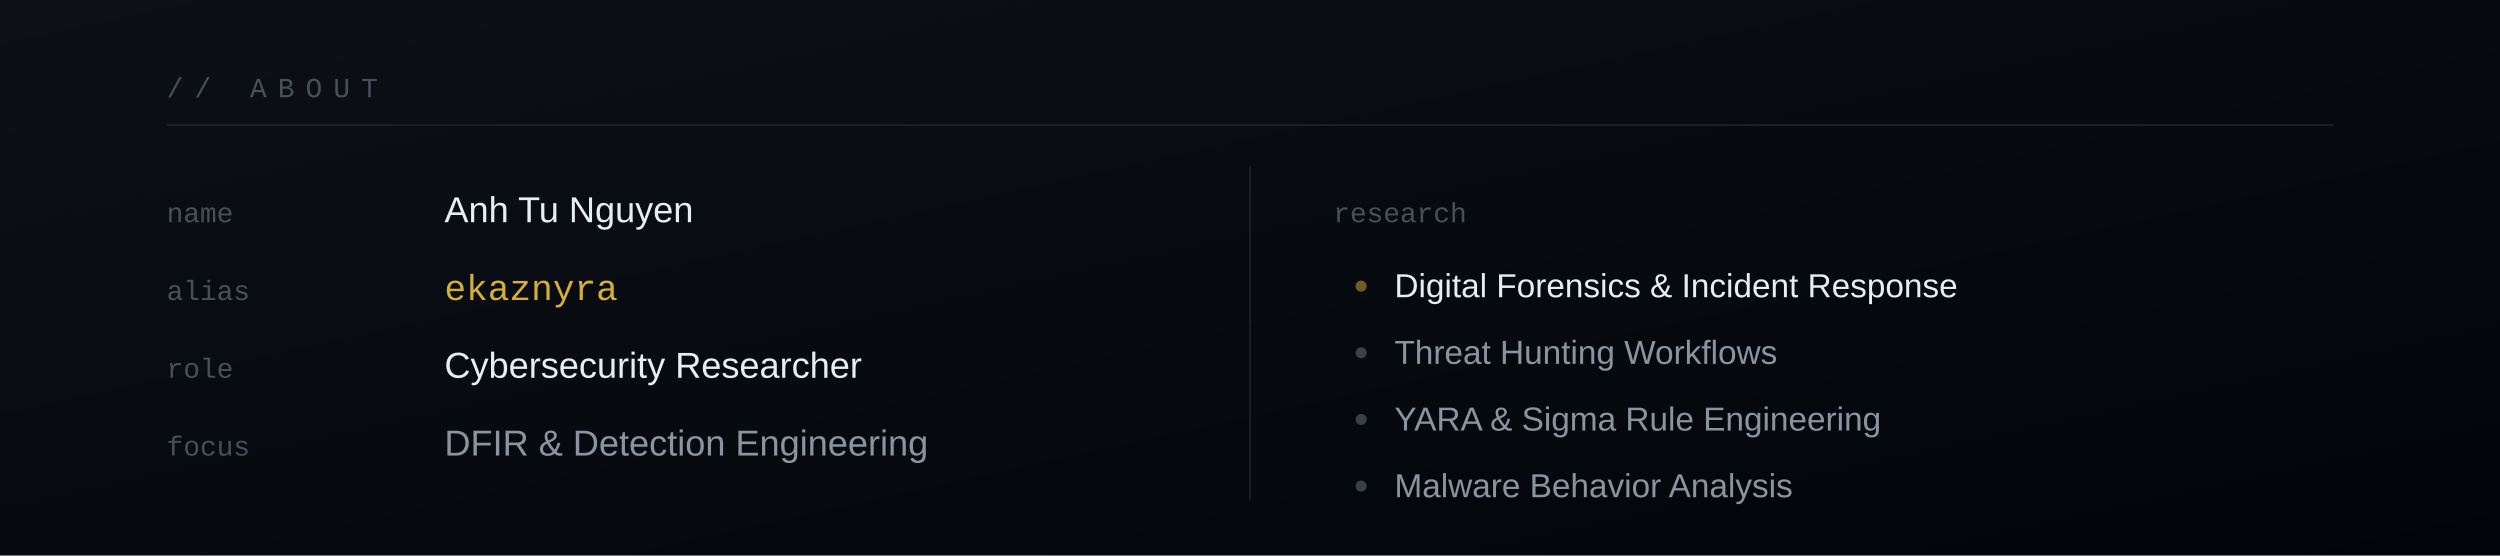
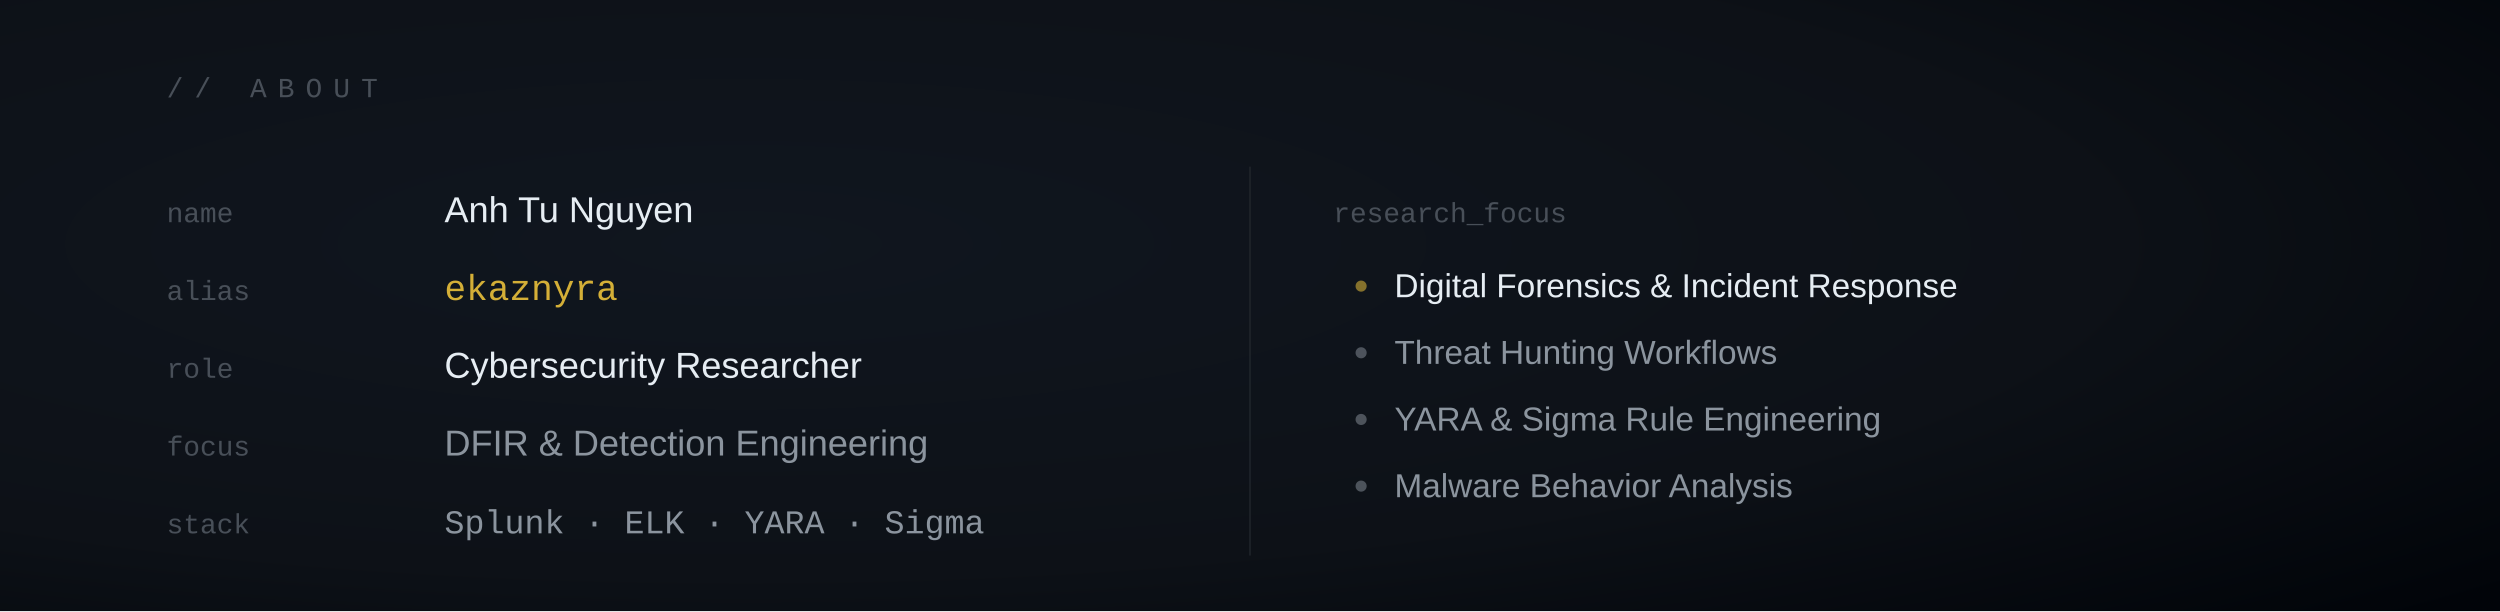
- <svg xmlns="http://www.w3.org/2000/svg" viewBox="0 0 900 200">
+ <svg xmlns="http://www.w3.org/2000/svg" viewBox="0 0 900 220">
  <defs>
-     <linearGradient id="bg" x1="0%" y1="0%" x2="100%" y2="100%">
-       <stop offset="0%" stop-color="#0d1117" />
+     <radialGradient id="bgRad" cx="30%" cy="40%" r="90%">
+       <stop offset="0%" stop-color="#10161f" />
+       <stop offset="60%" stop-color="#0d1117" />
      <stop offset="100%" stop-color="#010409" />
-     </linearGradient>
+     </radialGradient>
    <linearGradient id="gold" x1="0%" y1="0%" x2="100%" y2="0%">
      <stop offset="0%" stop-color="#d4af37" stop-opacity="0" />
      <stop offset="20%" stop-color="#d4af37" stop-opacity="0.5" />
      <stop offset="80%" stop-color="#d4af37" stop-opacity="0.5" />
      <stop offset="100%" stop-color="#d4af37" stop-opacity="0" />
    </linearGradient>
    <filter id="glow">
      <feGaussianBlur stdDeviation="2" result="b" />
      <feMerge>
        <feMergeNode in="b" />
        <feMergeNode in="SourceGraphic" />
      </feMerge>
    </filter>
  </defs>
  <style>
-     @keyframes pulse{0%,100%{opacity:0.4}50%{opacity:0.8}}
+     @keyframes pulse{0%,100%{opacity:0.4}50%{opacity:0.9}}
+     @keyframes rise{0%{opacity:0;transform:translateY(6px)}100%{opacity:1;transform:translateY(0)}}
+     @keyframes scanFp{0%{transform:translateY(0)}50%{transform:translateY(70px)}100%{transform:translateY(0)}}
+     @keyframes lineGrow{0%{width:0}100%{width:780px}}
    .p1{animation:pulse 3s infinite ease-in-out}
    .p2{animation:pulse 4s infinite ease-in-out 1s}
+     .r1{animation:rise 0.6s ease-out 0.2s both}
+     .r2{animation:rise 0.6s ease-out 0.45s both}
+     .r3{animation:rise 0.6s ease-out 0.7s both}
+     .r4{animation:rise 0.6s ease-out 0.95s both}
+     .rr1{animation:rise 0.6s ease-out 0.55s both}
+     .rr2{animation:rise 0.6s ease-out 0.8s both}
+     .rr3{animation:rise 0.6s ease-out 1.05s both}
+     .rr4{animation:rise 0.6s ease-out 1.3s both}
+     .fpscan{animation:scanFp 4s ease-in-out infinite}
    .fs{font-family:Arial,"Segoe UI",Helvetica,sans-serif}
    .fm{font-family:"Courier New",Consolas,monospace}
  </style>
-   <rect width="900" height="200" fill="url(#bg)" />
+   <rect width="900" height="220" fill="url(#bgRad)" />
  <text x="60" y="35" class="fm" font-size="10" fill="#484f58" letter-spacing="4">// ABOUT</text>
-   <line x1="60" y1="45" x2="840" y2="45" stroke="#21262d" stroke-width="0.5" />
+   <line x1="60" y1="45" x2="60" y2="45" stroke="#21262d" stroke-width="0.5">
+     <animate attributeName="x2" from="60" to="840" dur="0.9s" begin="0.1s" fill="freeze" />
+   </line>
  <g>
-     <text x="60" y="80" class="fm" font-size="10" fill="#484f58">name</text>
-     <text x="160" y="80" class="fs" font-size="13" fill="#e6edf3" font-weight="500">Anh Tu Nguyen</text>
-     <text x="60" y="108" class="fm" font-size="10" fill="#484f58">alias</text>
-     <text x="160" y="108" class="fm" font-size="13" fill="#d4af37">ekaznyra</text>
-     <text x="60" y="136" class="fm" font-size="10" fill="#484f58">role</text>
-     <text x="160" y="136" class="fs" font-size="13" fill="#e6edf3" font-weight="500">Cybersecurity Researcher</text>
-     <text x="60" y="164" class="fm" font-size="10" fill="#484f58">focus</text>
-     <text x="160" y="164" class="fs" font-size="13" fill="#8b949e">DFIR &amp; Detection Engineering</text>
+     <g class="r1">
+       <text x="60" y="80" class="fm" font-size="10" fill="#484f58">name</text>
+       <text x="160" y="80" class="fs" font-size="13" fill="#e6edf3" font-weight="500">Anh Tu Nguyen</text>
+     </g>
+     <g class="r2">
+       <text x="60" y="108" class="fm" font-size="10" fill="#484f58">alias</text>
+       <text x="160" y="108" class="fm" font-size="13" fill="#d4af37">ekaznyra</text>
+     </g>
+     <g class="r3">
+       <text x="60" y="136" class="fm" font-size="10" fill="#484f58">role</text>
+       <text x="160" y="136" class="fs" font-size="13" fill="#e6edf3" font-weight="500">Cybersecurity Researcher</text>
+     </g>
+     <g class="r4">
+       <text x="60" y="164" class="fm" font-size="10" fill="#484f58">focus</text>
+       <text x="160" y="164" class="fs" font-size="13" fill="#8b949e">DFIR &amp; Detection Engineering</text>
+     </g>
+     <g class="r4">
+       <text x="60" y="192" class="fm" font-size="10" fill="#484f58">stack</text>
+       <text x="160" y="192" class="fm" font-size="12" fill="#8b949e">Splunk · ELK · YARA · Sigma</text>
+     </g>
  </g>
-   <line x1="450" y1="60" x2="450" y2="180" stroke="#21262d" stroke-width="0.5" />
+   <line x1="450" y1="60" x2="450" y2="200" stroke="#21262d" stroke-width="0.5" />
  <g>
-     <text x="480" y="80" class="fm" font-size="10" fill="#484f58">research</text>
-     <circle cx="490" cy="103" r="2" fill="#d4af37" opacity="0.5" class="p1" />
-     <text x="502" y="107" class="fs" font-size="12" fill="#e6edf3">Digital Forensics &amp; Incident Response</text>
-     <circle cx="490" cy="127" r="2" fill="#8b949e" opacity="0.4" class="p2" />
-     <text x="502" y="131" class="fs" font-size="12" fill="#8b949e">Threat Hunting Workflows</text>
-     <circle cx="490" cy="151" r="2" fill="#8b949e" opacity="0.4" class="p1" />
-     <text x="502" y="155" class="fs" font-size="12" fill="#8b949e">YARA &amp; Sigma Rule Engineering</text>
-     <circle cx="490" cy="175" r="2" fill="#8b949e" opacity="0.4" class="p2" />
-     <text x="502" y="179" class="fs" font-size="12" fill="#8b949e">Malware Behavior Analysis</text>
+     <text x="480" y="80" class="fm" font-size="10" fill="#484f58">research_focus</text>
+     <g class="rr1">
+       <circle cx="490" cy="103" r="2" fill="#d4af37" opacity="0.6" class="p1" />
+       <text x="502" y="107" class="fs" font-size="12" fill="#e6edf3">Digital Forensics &amp; Incident Response</text>
+     </g>
+     <g class="rr2">
+       <circle cx="490" cy="127" r="2" fill="#8b949e" opacity="0.5" class="p2" />
+       <text x="502" y="131" class="fs" font-size="12" fill="#8b949e">Threat Hunting Workflows</text>
+     </g>
+     <g class="rr3">
+       <circle cx="490" cy="151" r="2" fill="#8b949e" opacity="0.5" class="p1" />
+       <text x="502" y="155" class="fs" font-size="12" fill="#8b949e">YARA &amp; Sigma Rule Engineering</text>
+     </g>
+     <g class="rr4">
+       <circle cx="490" cy="175" r="2" fill="#8b949e" opacity="0.5" class="p2" />
+       <text x="502" y="179" class="fs" font-size="12" fill="#8b949e">Malware Behavior Analysis</text>
+     </g>
  </g>
+   <g transform="translate(795,95)" opacity="0.22" clip-path="url(#fpClip)">
+     <g fill="none" stroke="#d4af37" stroke-width="1">
+       <path d="M0 35 A35 35 0 0 1 70 35" />
+       <path d="M8 38 A27 27 0 0 1 62 38" />
+       <path d="M16 40 A19 19 0 0 1 54 40" />
+       <path d="M24 41 A11 11 0 0 1 46 41" />
+       <path d="M3 50 A32 32 0 0 0 67 50" />
+       <path d="M12 56 A23 23 0 0 0 58 56" />
+     </g>
+     <rect x="-4" y="-6" width="78" height="3" fill="#f0d060" opacity="0.7" class="fpscan" filter="url(#glow)" />
+   </g>
+   <clipPath id="fpClip">
+     <rect x="785" y="88" width="90" height="74" />
+   </clipPath>
</svg>
